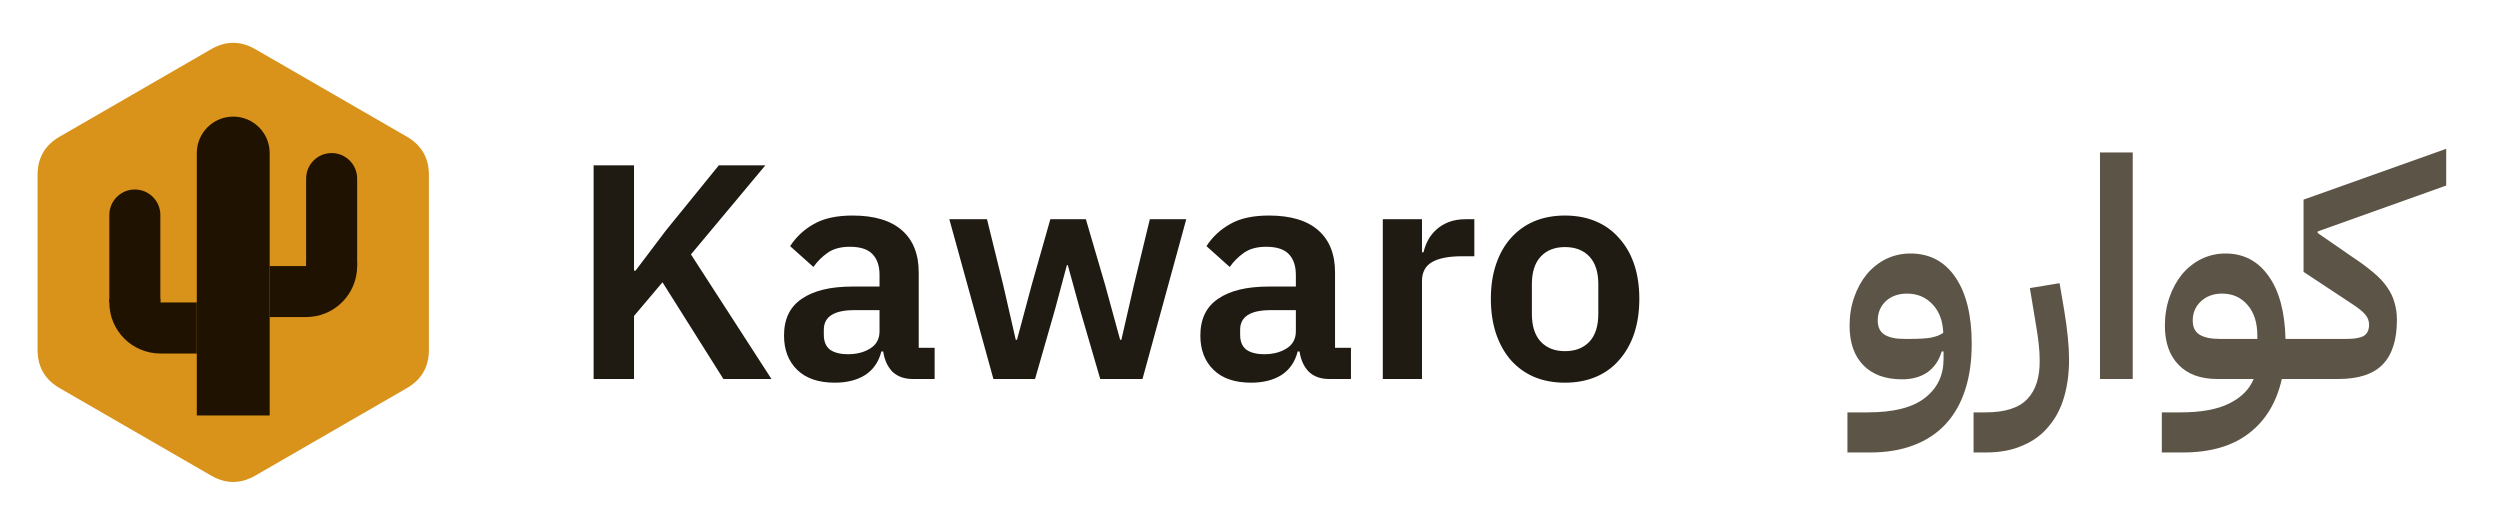
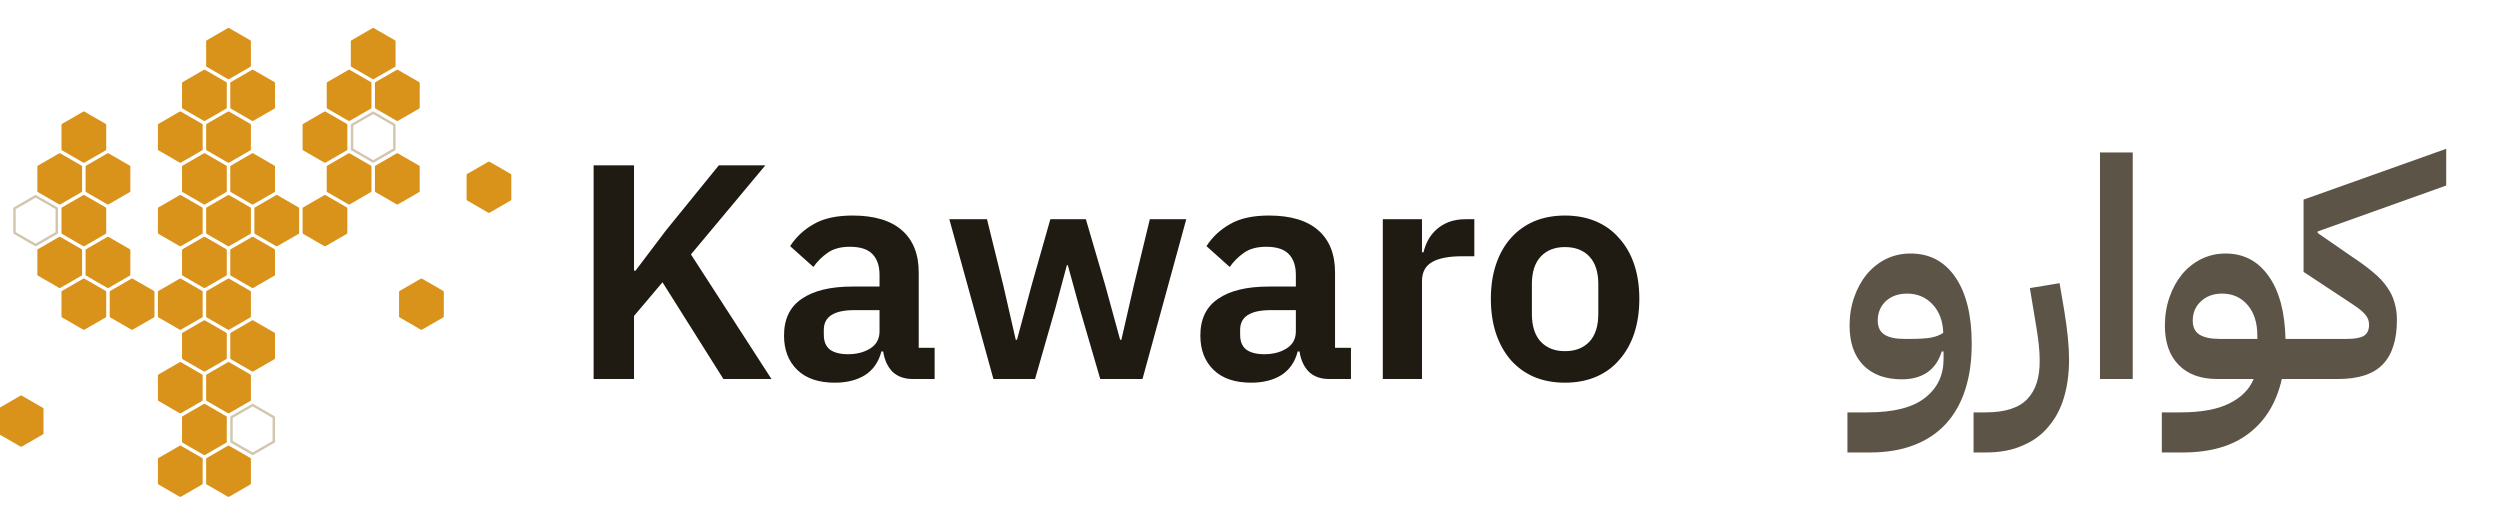
- <svg xmlns="http://www.w3.org/2000/svg" width="686" height="144" viewBox="0 0 686 144" version="1.1" id="svg7">
-   <defs id="defs7" />
-   <g transform="translate(0,8) scale(0.25)" id="g6">
-     <path fill="#D9921A" d="M231.75,22.00Q256.00,8.00 280.25,22.00L446.53,118.00Q470.77,132.00 470.77,160.00L470.77,352.00Q470.77,380.00 446.53,394.00L280.25,490.00Q256.00,504.00 231.75,490.00L65.47,394.00Q41.23,380.00 41.23,352.00L41.23,160.00Q41.23,132.00 65.47,118.00Z" id="path1" />
-     <path fill="#1F1200" d="M216,424V136.0A40.0,40.0 0 0 1 296,136.0V424Z" id="path2" />
-     <path fill="#1F1200" d="M120,300V204.0A28.0,28.0 0 0 1 176,204.0V300Z" id="path3" />
-     <path fill="#1F1200" d="M120,296V300A56,56 0 0 0 176,356H216V300H176V296Z" id="path4" />
-     <path fill="#1F1200" d="M336,260V164.0A28.0,28.0 0 0 1 392,164.0V260Z" id="path5" />
-     <path fill="#1F1200" d="M392,256V260A56,56 0 0 1 336,316H296V260H336V256Z" id="path6" />
+ <svg xmlns="http://www.w3.org/2000/svg" width="686" height="144" viewBox="0 0 686 144" version="1.1" id="svg43">
+   <defs id="defs43" />
+   <g transform="translate(0,8) scale(0.3351)" id="g42">
+     <polygon fill="#D9921A" stroke="#D9921A" stroke-width="2" stroke-linejoin="round" points="187.13,0.00 204.45,10.00 204.45,30.00 187.13,40.00 169.81,30.00 169.81,10.00" id="polygon1" />
+     <polygon fill="#D9921A" stroke="#D9921A" stroke-width="2" stroke-linejoin="round" points="167.39,34.20 184.71,44.20 184.71,64.20 167.39,74.20 150.06,64.20 150.06,44.20" id="polygon2" />
+     <polygon fill="#D9921A" stroke="#D9921A" stroke-width="2" stroke-linejoin="round" points="206.88,34.20 224.20,44.20 224.20,64.20 206.88,74.20 189.56,64.20 189.56,44.20" id="polygon3" />
+     <polygon fill="#D9921A" stroke="#D9921A" stroke-width="2" stroke-linejoin="round" points="147.64,68.40 164.96,78.40 164.96,98.40 147.64,108.40 130.32,98.40 130.32,78.40" id="polygon4" />
+     <polygon fill="#D9921A" stroke="#D9921A" stroke-width="2" stroke-linejoin="round" points="187.13,68.40 204.45,78.40 204.45,98.40 187.13,108.40 169.81,98.40 169.81,78.40" id="polygon5" />
+     <polygon fill="#D9921A" stroke="#D9921A" stroke-width="2" stroke-linejoin="round" points="167.39,102.60 184.71,112.60 184.71,132.60 167.39,142.60 150.06,132.60 150.06,112.60" id="polygon6" />
+     <polygon fill="#D9921A" stroke="#D9921A" stroke-width="2" stroke-linejoin="round" points="206.88,102.60 224.20,112.60 224.20,132.60 206.88,142.60 189.56,132.60 189.56,112.60" id="polygon7" />
+     <polygon fill="#D9921A" stroke="#D9921A" stroke-width="2" stroke-linejoin="round" points="147.64,136.80 164.96,146.80 164.96,166.80 147.64,176.80 130.32,166.80 130.32,146.80" id="polygon8" />
+     <polygon fill="#D9921A" stroke="#D9921A" stroke-width="2" stroke-linejoin="round" points="187.13,136.80 204.45,146.80 204.45,166.80 187.13,176.80 169.81,166.80 169.81,146.80" id="polygon9" />
+     <polygon fill="#D9921A" stroke="#D9921A" stroke-width="2" stroke-linejoin="round" points="167.39,171.00 184.71,181.00 184.71,201.00 167.39,211.00 150.06,201.00 150.06,181.00" id="polygon10" />
+     <polygon fill="#D9921A" stroke="#D9921A" stroke-width="2" stroke-linejoin="round" points="206.88,171.00 224.20,181.00 224.20,201.00 206.88,211.00 189.56,201.00 189.56,181.00" id="polygon11" />
+     <polygon fill="#D9921A" stroke="#D9921A" stroke-width="2" stroke-linejoin="round" points="147.64,205.20 164.96,215.20 164.96,235.20 147.64,245.20 130.32,235.20 130.32,215.20" id="polygon12" />
+     <polygon fill="#D9921A" stroke="#D9921A" stroke-width="2" stroke-linejoin="round" points="187.13,205.20 204.45,215.20 204.45,235.20 187.13,245.20 169.81,235.20 169.81,215.20" id="polygon13" />
+     <polygon fill="#D9921A" stroke="#D9921A" stroke-width="2" stroke-linejoin="round" points="167.39,239.40 184.71,249.40 184.71,269.40 167.39,279.40 150.06,269.40 150.06,249.40" id="polygon14" />
+     <polygon fill="#D9921A" stroke="#D9921A" stroke-width="2" stroke-linejoin="round" points="206.88,239.40 224.20,249.40 224.20,269.40 206.88,279.40 189.56,269.40 189.56,249.40" id="polygon15" />
+     <polygon fill="#D9921A" stroke="#D9921A" stroke-width="2" stroke-linejoin="round" points="147.64,273.60 164.96,283.60 164.96,303.60 147.64,313.60 130.32,303.60 130.32,283.60" id="polygon16" />
+     <polygon fill="#D9921A" stroke="#D9921A" stroke-width="2" stroke-linejoin="round" points="187.13,273.60 204.45,283.60 204.45,303.60 187.13,313.60 169.81,303.60 169.81,283.60" id="polygon17" />
+     <polygon fill="#D9921A" stroke="#D9921A" stroke-width="2" stroke-linejoin="round" points="167.39,307.80 184.71,317.80 184.71,337.80 167.39,347.80 150.06,337.80 150.06,317.80" id="polygon18" />
+     <polygon fill="#D9921A" stroke="#D9921A" stroke-width="2" stroke-linejoin="round" points="147.64,342.00 164.96,352.00 164.96,372.00 147.64,382.00 130.32,372.00 130.32,352.00" id="polygon19" />
+     <polygon fill="#D9921A" stroke="#D9921A" stroke-width="2" stroke-linejoin="round" points="187.13,342.00 204.45,352.00 204.45,372.00 187.13,382.00 169.81,372.00 169.81,352.00" id="polygon20" />
+     <polygon fill="#D9921A" stroke="#D9921A" stroke-width="2" stroke-linejoin="round" points="68.66,205.20 85.98,215.20 85.98,235.20 68.66,245.20 51.34,235.20 51.34,215.20" id="polygon21" />
+     <polygon fill="#D9921A" stroke="#D9921A" stroke-width="2" stroke-linejoin="round" points="108.15,205.20 125.47,215.20 125.47,235.20 108.15,245.20 90.83,235.20 90.83,215.20" id="polygon22" />
+     <polygon fill="#D9921A" stroke="#D9921A" stroke-width="2" stroke-linejoin="round" points="48.91,102.60 66.23,112.60 66.23,132.60 48.91,142.60 31.59,132.60 31.59,112.60" id="polygon23" />
+     <polygon fill="#D9921A" stroke="#D9921A" stroke-width="2" stroke-linejoin="round" points="88.40,102.60 105.72,112.60 105.72,132.60 88.40,142.60 71.08,132.60 71.08,112.60" id="polygon24" />
+     <polygon fill="#D9921A" stroke="#D9921A" stroke-width="2" stroke-linejoin="round" points="68.66,136.80 85.98,146.80 85.98,166.80 68.66,176.80 51.34,166.80 51.34,146.80" id="polygon25" />
+     <polygon fill="#D9921A" stroke="#D9921A" stroke-width="2" stroke-linejoin="round" points="48.91,171.00 66.23,181.00 66.23,201.00 48.91,211.00 31.59,201.00 31.59,181.00" id="polygon26" />
+     <polygon fill="#D9921A" stroke="#D9921A" stroke-width="2" stroke-linejoin="round" points="88.40,171.00 105.72,181.00 105.72,201.00 88.40,211.00 71.08,201.00 71.08,181.00" id="polygon27" />
+     <polygon fill="#D9921A" stroke="#D9921A" stroke-width="2" stroke-linejoin="round" points="68.66,68.40 85.98,78.40 85.98,98.40 68.66,108.40 51.34,98.40 51.34,78.40" id="polygon28" />
+     <polygon fill="#D9921A" stroke="#D9921A" stroke-width="2" stroke-linejoin="round" points="226.62,136.80 243.94,146.80 243.94,166.80 226.62,176.80 209.30,166.80 209.30,146.80" id="polygon29" />
+     <polygon fill="#D9921A" stroke="#D9921A" stroke-width="2" stroke-linejoin="round" points="266.11,136.80 283.43,146.80 283.43,166.80 266.11,176.80 248.79,166.80 248.79,146.80" id="polygon30" />
+     <polygon fill="#D9921A" stroke="#D9921A" stroke-width="2" stroke-linejoin="round" points="285.86,34.20 303.18,44.20 303.18,64.20 285.86,74.20 268.54,64.20 268.54,44.20" id="polygon31" />
+     <polygon fill="#D9921A" stroke="#D9921A" stroke-width="2" stroke-linejoin="round" points="325.35,34.20 342.67,44.20 342.67,64.20 325.35,74.20 308.03,64.20 308.03,44.20" id="polygon32" />
+     <polygon fill="#D9921A" stroke="#D9921A" stroke-width="2" stroke-linejoin="round" points="266.11,68.40 283.43,78.40 283.43,98.40 266.11,108.40 248.79,98.40 248.79,78.40" id="polygon33" />
+     <polygon fill="#D9921A" stroke="#D9921A" stroke-width="2" stroke-linejoin="round" points="285.86,102.60 303.18,112.60 303.18,132.60 285.86,142.60 268.54,132.60 268.54,112.60" id="polygon34" />
+     <polygon fill="#D9921A" stroke="#D9921A" stroke-width="2" stroke-linejoin="round" points="325.35,102.60 342.67,112.60 342.67,132.60 325.35,142.60 308.03,132.60 308.03,112.60" id="polygon35" />
+     <polygon fill="#D9921A" stroke="#D9921A" stroke-width="2" stroke-linejoin="round" points="305.60,0.00 322.92,10.00 322.92,30.00 305.60,40.00 288.28,30.00 288.28,10.00" id="polygon36" />
+     <polygon fill="none" stroke="#D2C6AE" stroke-width="2" stroke-linejoin="round" points="29.17,136.80 46.49,146.80 46.49,166.80 29.17,176.80 11.85,166.80 11.85,146.80" id="polygon37" />
+     <polygon fill="none" stroke="#D2C6AE" stroke-width="2" stroke-linejoin="round" points="305.60,68.40 322.92,78.40 322.92,98.40 305.60,108.40 288.28,98.40 288.28,78.40" id="polygon38" />
+     <polygon fill="none" stroke="#D2C6AE" stroke-width="2" stroke-linejoin="round" points="206.88,307.80 224.20,317.80 224.20,337.80 206.88,347.80 189.56,337.80 189.56,317.80" id="polygon39" />
+     <polygon fill="#D9921A" stroke="#D9921A" stroke-width="2" stroke-linejoin="round" points="345.09,205.20 362.41,215.20 362.41,235.20 345.09,245.20 327.77,235.20 327.77,215.20" id="polygon40" />
+     <polygon fill="#D9921A" stroke="#D9921A" stroke-width="2" stroke-linejoin="round" points="17.32,300.96 34.64,310.96 34.64,330.96 17.32,340.96 -0.00,330.96 -0.00,310.96" id="polygon41" />
+     <polygon fill="#D9921A" stroke="#D9921A" stroke-width="2" stroke-linejoin="round" points="400.38,109.44 417.70,119.44 417.70,139.44 400.38,149.44 383.06,139.44 383.06,119.44" id="polygon42" />
  </g>
-   <path d="m 181.788,77.456 -7.812,9.24 V 104 H 162.888 V 45.368 h 11.088 v 28.896 h 0.42 l 8.316,-11.004 14.532,-17.892 h 12.768 L 189.6,69.812 211.692,104 H 198.504 Z M 250.5,104 q -3.528,0 -5.628,-2.016 -2.016,-2.1 -2.52,-5.544 h -0.504 q -1.092,4.284 -4.452,6.468 -3.36,2.1 -8.316,2.1 -6.72,0 -10.332,-3.528 -3.612,-3.528 -3.612,-9.408 0,-6.804 4.872,-10.08 4.872,-3.36 13.86,-3.36 h 7.476 V 75.44 q 0,-3.696 -1.932,-5.712 -1.932,-2.016 -6.216,-2.016 -3.78,0 -6.132,1.68 -2.268,1.596 -3.864,3.864 l -6.384,-5.712 q 2.436,-3.78 6.468,-6.048 4.032,-2.352 10.668,-2.352 8.904,0 13.524,4.032 4.62,4.032 4.62,11.592 v 20.664 h 4.368 V 104 Z m -17.808,-6.804 q 3.612,0 6.132,-1.596 2.52,-1.596 2.52,-4.704 V 85.1 h -6.888 q -8.4,0 -8.4,5.376 v 1.428 q 0,2.688 1.68,4.032 1.764,1.26 4.956,1.26 z m 27.804,-37.044 h 10.332 l 4.452,18.06 3.444,15.036 h 0.336 l 4.032,-15.036 5.124,-18.06 h 9.744 l 5.292,18.06 4.116,15.036 h 0.336 l 3.444,-15.036 4.368,-18.06 h 9.996 L 313.5,104 h -11.592 l -5.628,-19.32 -3.276,-11.928 h -0.252 l -3.192,11.928 -5.544,19.32 h -11.424 z M 364.74,104 q -3.528,0 -5.628,-2.016 -2.016,-2.1 -2.52,-5.544 h -0.504 q -1.092,4.284 -4.452,6.468 -3.36,2.1 -8.316,2.1 -6.72,0 -10.332,-3.528 -3.612,-3.528 -3.612,-9.408 0,-6.804 4.872,-10.08 4.872,-3.36 13.86,-3.36 h 7.476 V 75.44 q 0,-3.696 -1.932,-5.712 -1.932,-2.016 -6.216,-2.016 -3.78,0 -6.132,1.68 -2.268,1.596 -3.864,3.864 l -6.384,-5.712 q 2.436,-3.78 6.468,-6.048 4.032,-2.352 10.668,-2.352 8.904,0 13.524,4.032 4.62,4.032 4.62,11.592 v 20.664 h 4.368 V 104 Z m -17.808,-6.804 q 3.612,0 6.132,-1.596 2.52,-1.596 2.52,-4.704 V 85.1 h -6.888 q -8.4,0 -8.4,5.376 v 1.428 q 0,2.688 1.68,4.032 1.764,1.26 4.956,1.26 z M 379.44,104 V 60.152 h 10.752 v 9.072 h 0.42 q 0.42,-1.764 1.26,-3.36 0.924,-1.68 2.352,-2.94 1.428,-1.26 3.36,-2.016 2.016,-0.756 4.62,-0.756 h 2.352 v 10.164 h -3.36 q -5.46,0 -8.232,1.596 -2.772,1.596 -2.772,5.208 V 104 Z m 49.98,1.008 q -4.704,0 -8.484,-1.596 -3.696,-1.596 -6.384,-4.62 -2.604,-3.024 -4.032,-7.224 -1.428,-4.284 -1.428,-9.576 0,-5.292 1.428,-9.492 1.428,-4.2 4.032,-7.14 2.688,-3.024 6.384,-4.62 3.78,-1.596 8.484,-1.596 4.704,0 8.484,1.596 3.78,1.596 6.384,4.62 2.688,2.94 4.116,7.14 1.428,4.2 1.428,9.492 0,5.292 -1.428,9.576 -1.428,4.2 -4.116,7.224 -2.604,3.024 -6.384,4.62 -3.78,1.596 -8.484,1.596 z m 0,-8.652 q 4.284,0 6.72,-2.604 2.436,-2.604 2.436,-7.644 V 77.96 q 0,-4.956 -2.436,-7.56 -2.436,-2.604 -6.72,-2.604 -4.2,0 -6.636,2.604 -2.436,2.604 -2.436,7.56 v 8.148 q 0,5.04 2.436,7.644 2.436,2.604 6.636,2.604 z" id="text6" style="font-weight:600;font-size:84px;font-family:'IBM Plex Sans Arabic';fill:#1f1a12" aria-label="Kawaro" />
-   <path d="m 628.988,95.264 2.268,-2.268 h 12.768 q 3.192,0 4.62,-0.84 1.428,-0.924 1.428,-3.024 0,-1.596 -1.008,-2.772 -0.924,-1.176 -3.612,-2.94 l -13.356,-8.82 V 54.776 l 39.144,-13.944 v 10.08 l -35.28,12.6 v 0.42 l 9.492,6.552 q 3.444,2.268 5.796,4.284 2.352,1.932 3.78,4.032 1.428,2.016 2.016,4.2 0.672,2.184 0.672,4.788 0,8.148 -3.864,12.18 -3.864,4.032 -12.264,4.032 h -12.6 z m -35.784,17.892 h 5.124 q 8.484,0 13.356,-2.436 4.956,-2.436 6.72,-6.72 h -9.996 q -6.804,0 -10.584,-3.864 -3.78,-3.864 -3.78,-10.752 0,-4.2 1.26,-7.812 1.26,-3.612 3.444,-6.3 2.268,-2.688 5.292,-4.2 3.108,-1.512 6.636,-1.512 7.476,0 11.844,6.216 4.368,6.132 4.62,17.22 h 4.116 v 8.736 l -2.268,2.268 h -2.856 q -2.184,9.66 -8.988,14.868 -6.804,5.292 -18.228,5.292 h -5.712 z m 8.484,-25.2 q 0,2.688 1.848,3.864 1.932,1.176 5.46,1.176 h 10.416 v -0.924 q 0,-5.292 -2.688,-8.4 -2.688,-3.108 -6.972,-3.108 -3.528,0 -5.796,2.1 -2.268,2.1 -2.268,5.292 z M 576.236,41.84 h 8.988 V 104 h -8.988 z m -34.692,71.316 h 3.276 q 8.064,0 11.508,-3.696 3.444,-3.612 3.36,-10.584 0,-2.1 -0.252,-4.368 -0.252,-2.352 -0.672,-4.788 l -1.764,-10.668 8.148,-1.344 1.26,7.392 q 0.672,4.032 1.008,7.476 0.336,3.444 0.336,6.048 0,5.628 -1.344,10.248 -1.344,4.704 -4.2,8.064 -2.772,3.444 -7.14,5.292 -4.284,1.932 -10.164,1.932 h -3.36 z m -34.608,0 h 5.544 q 10.752,0 15.792,-4.032 5.04,-3.948 5.04,-10.584 v -2.1 h -0.504 q -1.176,3.864 -4.032,5.796 -2.772,1.848 -6.888,1.848 -6.804,0 -10.584,-3.864 -3.78,-3.864 -3.78,-10.836 0,-4.2 1.26,-7.812 1.26,-3.612 3.444,-6.3 2.268,-2.688 5.292,-4.2 3.108,-1.512 6.72,-1.512 7.896,0 12.348,6.552 4.452,6.552 4.452,18.228 0,7.056 -1.764,12.516 -1.764,5.544 -5.292,9.408 -3.528,3.864 -8.82,5.88 -5.208,2.016 -12.096,2.016 h -6.132 z m 17.304,-20.16 q 3.444,0 5.544,-0.336 2.184,-0.42 3.444,-1.344 -0.168,-4.872 -2.94,-7.812 -2.772,-2.94 -6.972,-2.94 -3.612,0 -5.88,2.1 -2.184,2.1 -2.184,5.292 0,2.688 1.848,3.864 1.848,1.176 5.376,1.176 z" id="text7" style="font-weight:600;font-size:84px;font-family:'IBM Plex Sans Arabic';direction:rtl;fill:#5c5446" aria-label="كوارو" />
+   <path d="m 181.788,77.456 -7.812,9.24 V 104 H 162.888 V 45.368 h 11.088 v 28.896 h 0.42 l 8.316,-11.004 14.532,-17.892 h 12.768 L 189.6,69.812 211.692,104 H 198.504 Z M 250.5,104 q -3.528,0 -5.628,-2.016 -2.016,-2.1 -2.52,-5.544 h -0.504 q -1.092,4.284 -4.452,6.468 -3.36,2.1 -8.316,2.1 -6.72,0 -10.332,-3.528 -3.612,-3.528 -3.612,-9.408 0,-6.804 4.872,-10.08 4.872,-3.36 13.86,-3.36 h 7.476 V 75.44 q 0,-3.696 -1.932,-5.712 -1.932,-2.016 -6.216,-2.016 -3.78,0 -6.132,1.68 -2.268,1.596 -3.864,3.864 l -6.384,-5.712 q 2.436,-3.78 6.468,-6.048 4.032,-2.352 10.668,-2.352 8.904,0 13.524,4.032 4.62,4.032 4.62,11.592 v 20.664 h 4.368 V 104 Z m -17.808,-6.804 q 3.612,0 6.132,-1.596 2.52,-1.596 2.52,-4.704 V 85.1 h -6.888 q -8.4,0 -8.4,5.376 v 1.428 q 0,2.688 1.68,4.032 1.764,1.26 4.956,1.26 z m 27.804,-37.044 h 10.332 l 4.452,18.06 3.444,15.036 h 0.336 l 4.032,-15.036 5.124,-18.06 h 9.744 l 5.292,18.06 4.116,15.036 h 0.336 l 3.444,-15.036 4.368,-18.06 h 9.996 L 313.5,104 h -11.592 l -5.628,-19.32 -3.276,-11.928 h -0.252 l -3.192,11.928 -5.544,19.32 h -11.424 z M 364.74,104 q -3.528,0 -5.628,-2.016 -2.016,-2.1 -2.52,-5.544 h -0.504 q -1.092,4.284 -4.452,6.468 -3.36,2.1 -8.316,2.1 -6.72,0 -10.332,-3.528 -3.612,-3.528 -3.612,-9.408 0,-6.804 4.872,-10.08 4.872,-3.36 13.86,-3.36 h 7.476 V 75.44 q 0,-3.696 -1.932,-5.712 -1.932,-2.016 -6.216,-2.016 -3.78,0 -6.132,1.68 -2.268,1.596 -3.864,3.864 l -6.384,-5.712 q 2.436,-3.78 6.468,-6.048 4.032,-2.352 10.668,-2.352 8.904,0 13.524,4.032 4.62,4.032 4.62,11.592 v 20.664 h 4.368 V 104 Z m -17.808,-6.804 q 3.612,0 6.132,-1.596 2.52,-1.596 2.52,-4.704 V 85.1 h -6.888 q -8.4,0 -8.4,5.376 v 1.428 q 0,2.688 1.68,4.032 1.764,1.26 4.956,1.26 z M 379.44,104 V 60.152 h 10.752 v 9.072 h 0.42 q 0.42,-1.764 1.26,-3.36 0.924,-1.68 2.352,-2.94 1.428,-1.26 3.36,-2.016 2.016,-0.756 4.62,-0.756 h 2.352 v 10.164 h -3.36 q -5.46,0 -8.232,1.596 -2.772,1.596 -2.772,5.208 V 104 Z m 49.98,1.008 q -4.704,0 -8.484,-1.596 -3.696,-1.596 -6.384,-4.62 -2.604,-3.024 -4.032,-7.224 -1.428,-4.284 -1.428,-9.576 0,-5.292 1.428,-9.492 1.428,-4.2 4.032,-7.14 2.688,-3.024 6.384,-4.62 3.78,-1.596 8.484,-1.596 4.704,0 8.484,1.596 3.78,1.596 6.384,4.62 2.688,2.94 4.116,7.14 1.428,4.2 1.428,9.492 0,5.292 -1.428,9.576 -1.428,4.2 -4.116,7.224 -2.604,3.024 -6.384,4.62 -3.78,1.596 -8.484,1.596 z m 0,-8.652 q 4.284,0 6.72,-2.604 2.436,-2.604 2.436,-7.644 V 77.96 q 0,-4.956 -2.436,-7.56 -2.436,-2.604 -6.72,-2.604 -4.2,0 -6.636,2.604 -2.436,2.604 -2.436,7.56 v 8.148 q 0,5.04 2.436,7.644 2.436,2.604 6.636,2.604 z" id="text42" style="font-weight:600;font-size:84px;font-family:'IBM Plex Sans Arabic';fill:#1f1a12" aria-label="Kawaro" />
+   <path d="m 628.988,95.264 2.268,-2.268 h 12.768 q 3.192,0 4.62,-0.84 1.428,-0.924 1.428,-3.024 0,-1.596 -1.008,-2.772 -0.924,-1.176 -3.612,-2.94 l -13.356,-8.82 V 54.776 l 39.144,-13.944 v 10.08 l -35.28,12.6 v 0.42 l 9.492,6.552 q 3.444,2.268 5.796,4.284 2.352,1.932 3.78,4.032 1.428,2.016 2.016,4.2 0.672,2.184 0.672,4.788 0,8.148 -3.864,12.18 -3.864,4.032 -12.264,4.032 h -12.6 z m -35.784,17.892 h 5.124 q 8.484,0 13.356,-2.436 4.956,-2.436 6.72,-6.72 h -9.996 q -6.804,0 -10.584,-3.864 -3.78,-3.864 -3.78,-10.752 0,-4.2 1.26,-7.812 1.26,-3.612 3.444,-6.3 2.268,-2.688 5.292,-4.2 3.108,-1.512 6.636,-1.512 7.476,0 11.844,6.216 4.368,6.132 4.62,17.22 h 4.116 v 8.736 l -2.268,2.268 h -2.856 q -2.184,9.66 -8.988,14.868 -6.804,5.292 -18.228,5.292 h -5.712 z m 8.484,-25.2 q 0,2.688 1.848,3.864 1.932,1.176 5.46,1.176 h 10.416 v -0.924 q 0,-5.292 -2.688,-8.4 -2.688,-3.108 -6.972,-3.108 -3.528,0 -5.796,2.1 -2.268,2.1 -2.268,5.292 z M 576.236,41.84 h 8.988 V 104 h -8.988 z m -34.692,71.316 h 3.276 q 8.064,0 11.508,-3.696 3.444,-3.612 3.36,-10.584 0,-2.1 -0.252,-4.368 -0.252,-2.352 -0.672,-4.788 l -1.764,-10.668 8.148,-1.344 1.26,7.392 q 0.672,4.032 1.008,7.476 0.336,3.444 0.336,6.048 0,5.628 -1.344,10.248 -1.344,4.704 -4.2,8.064 -2.772,3.444 -7.14,5.292 -4.284,1.932 -10.164,1.932 h -3.36 z m -34.608,0 h 5.544 q 10.752,0 15.792,-4.032 5.04,-3.948 5.04,-10.584 v -2.1 h -0.504 q -1.176,3.864 -4.032,5.796 -2.772,1.848 -6.888,1.848 -6.804,0 -10.584,-3.864 -3.78,-3.864 -3.78,-10.836 0,-4.2 1.26,-7.812 1.26,-3.612 3.444,-6.3 2.268,-2.688 5.292,-4.2 3.108,-1.512 6.72,-1.512 7.896,0 12.348,6.552 4.452,6.552 4.452,18.228 0,7.056 -1.764,12.516 -1.764,5.544 -5.292,9.408 -3.528,3.864 -8.82,5.88 -5.208,2.016 -12.096,2.016 h -6.132 z m 17.304,-20.16 q 3.444,0 5.544,-0.336 2.184,-0.42 3.444,-1.344 -0.168,-4.872 -2.94,-7.812 -2.772,-2.94 -6.972,-2.94 -3.612,0 -5.88,2.1 -2.184,2.1 -2.184,5.292 0,2.688 1.848,3.864 1.848,1.176 5.376,1.176 z" id="text43" style="font-weight:600;font-size:84px;font-family:'IBM Plex Sans Arabic';direction:rtl;fill:#5c5446" aria-label="كوارو" />
</svg>
